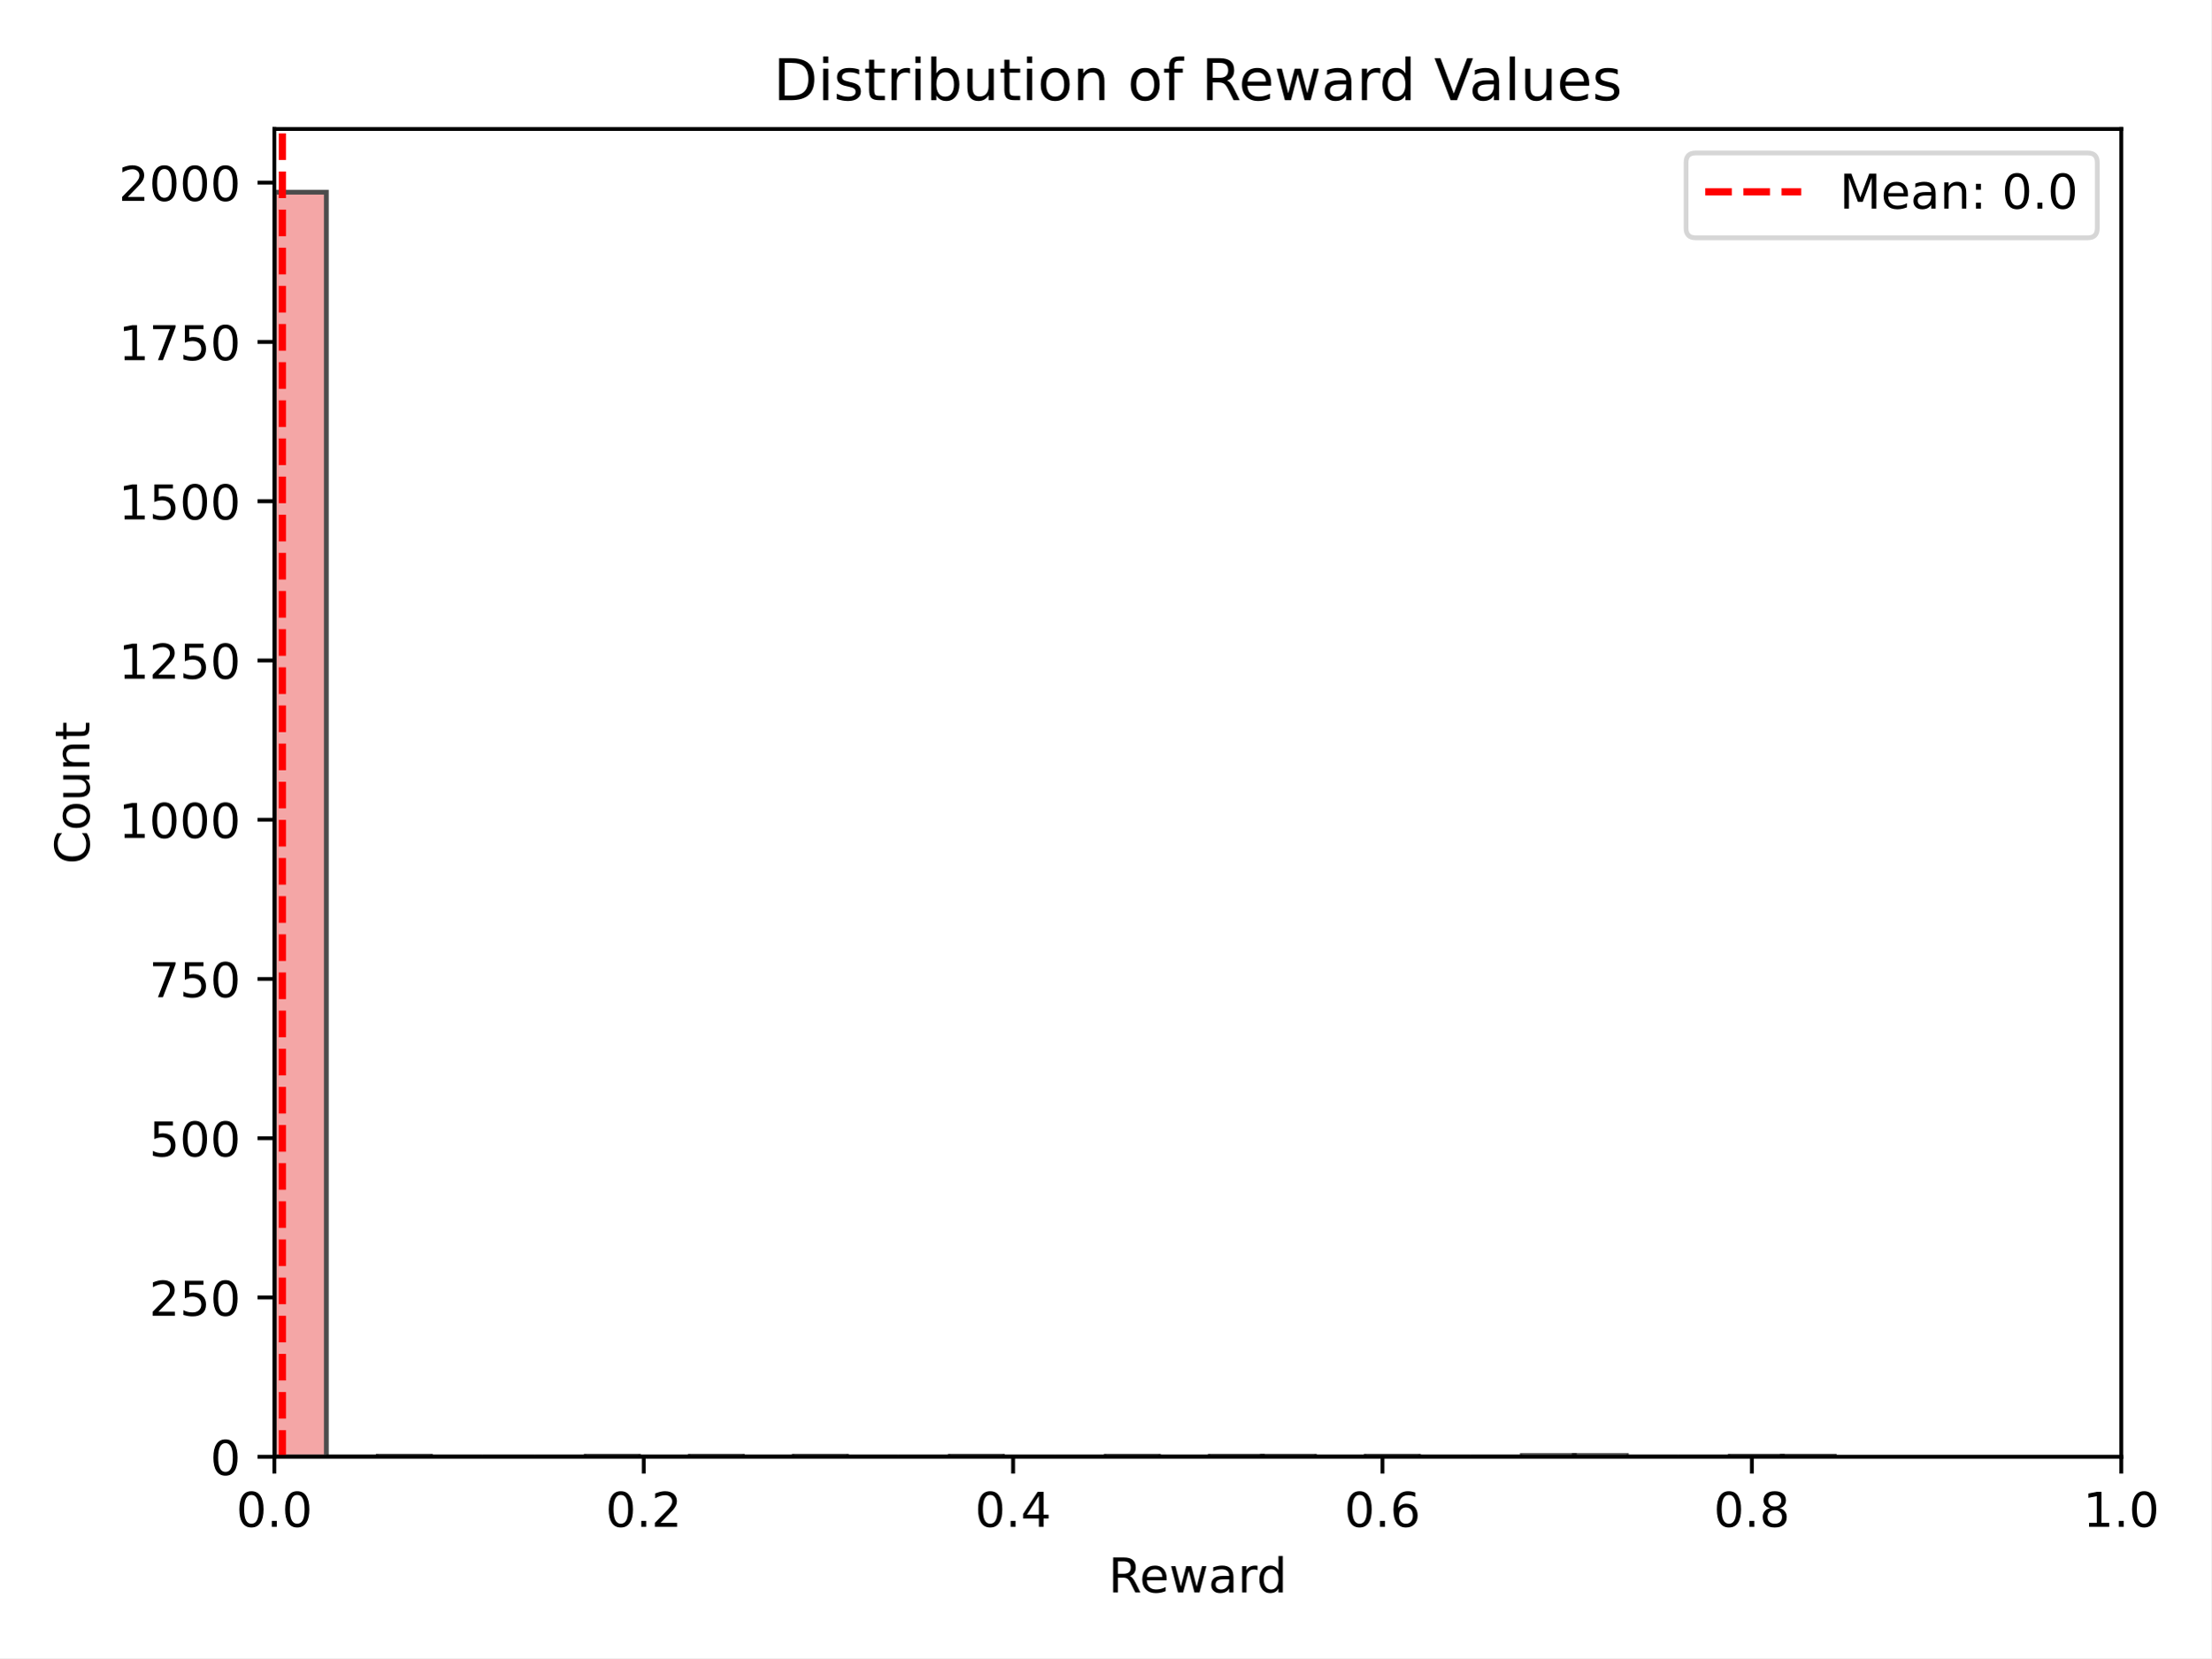
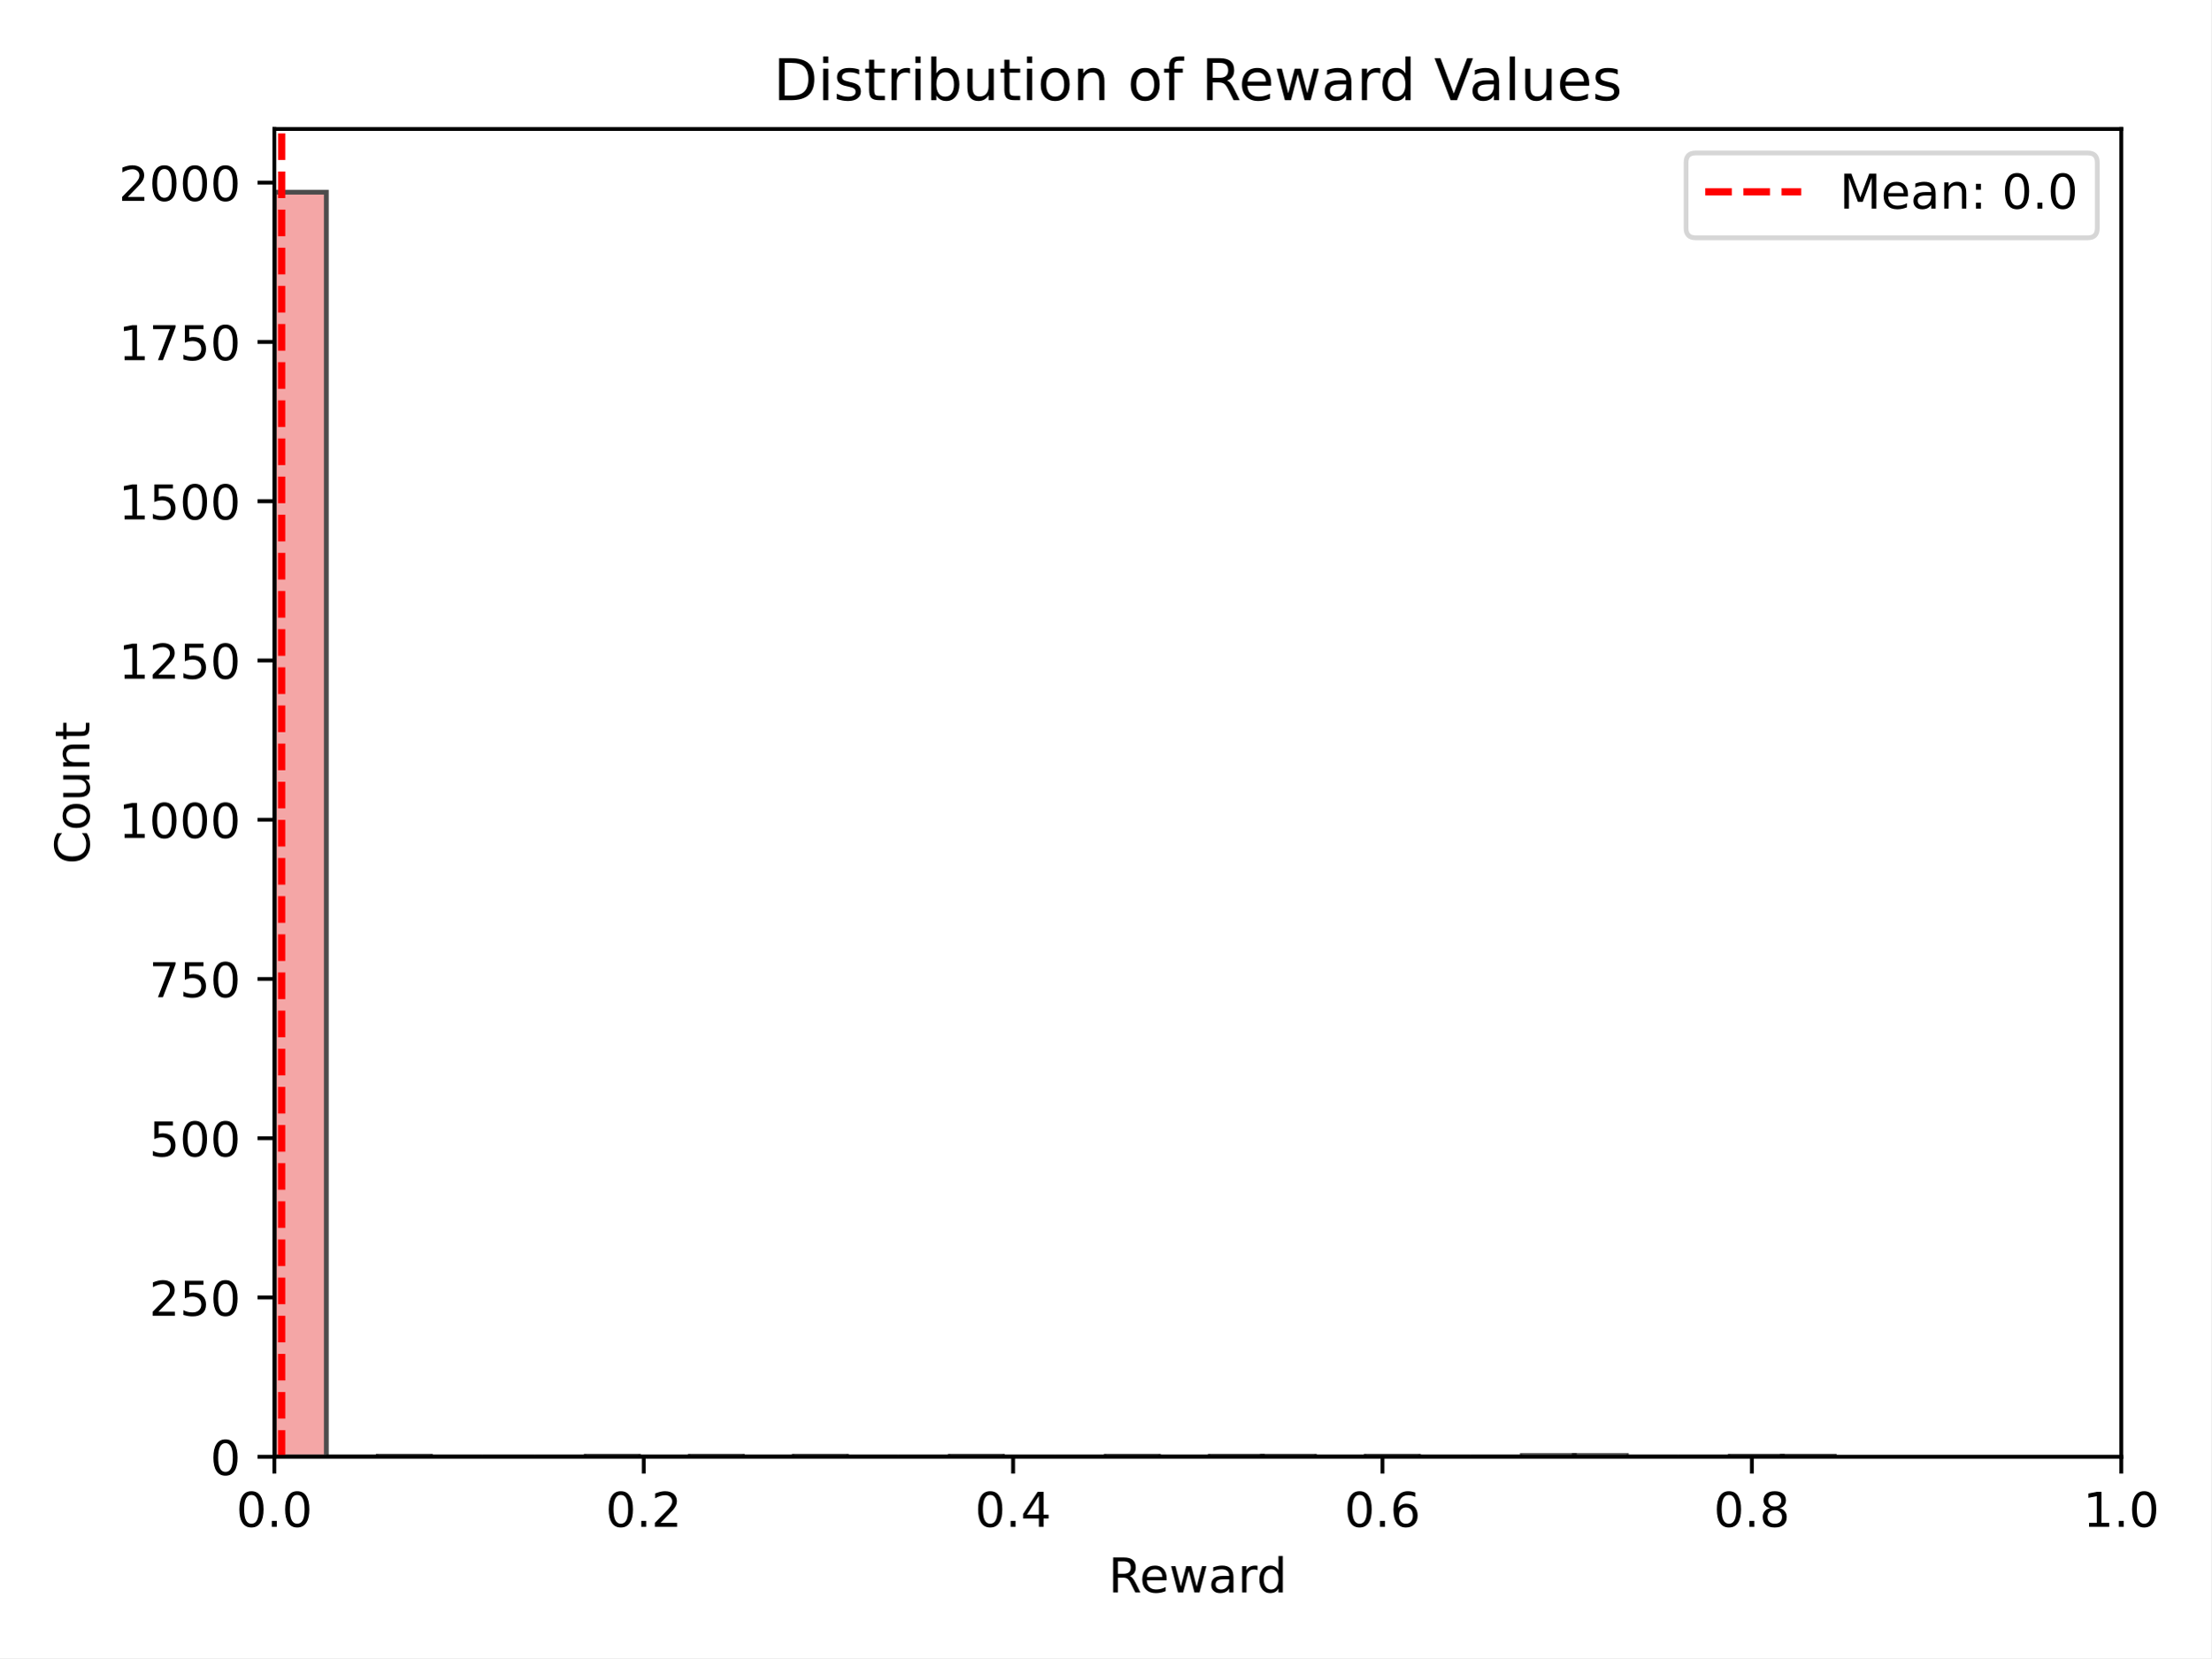
<svg xmlns="http://www.w3.org/2000/svg" xmlns:xlink="http://www.w3.org/1999/xlink" width="460.8pt" height="345.6pt" viewBox="0 0 460.8 345.6" version="1.1">
  <defs>
    <style type="text/css">*{stroke-linejoin: round; stroke-linecap: butt}</style>
  </defs>
  <g id="figure_1">
    <g id="patch_1">
      <path d="M 0 345.6  L 460.8 345.6  L 460.8 0  L 0 0  z " style="fill: #ffffff" />
    </g>
    <g id="axes_1">
      <g id="patch_2">
        <path d="M 57.17 303.64  L 442.08 303.64  L 442.08 26.88  L 57.17 26.88  z " style="fill: #ffffff" />
      </g>
      <g id="patch_3">
-         <path d="M 57.171 303.64  L 68.008 303.64  L 68.008 40.059  L 57.171 40.059  z " clip-path="url(#pa4dbf7aaae)" style="fill: #f08080; opacity: 0.7; stroke: #000000; stroke-linejoin: miter" />
+         <path d="M 57.17 303.64  L 68.007 303.64  L 68.007 40.059  L 57.17 40.059  z " clip-path="url(#p20b9b027b6)" style="fill: #f08080; opacity: 0.7; stroke: #000000; stroke-linejoin: miter" />
      </g>
      <g id="patch_4">
-         <path d="M 68.008 303.64  L 78.845 303.64  L 78.845 303.64  L 68.008 303.64  z " clip-path="url(#pa4dbf7aaae)" style="fill: #f08080; opacity: 0.7; stroke: #000000; stroke-linejoin: miter" />
+         <path d="M 68.007 303.64  L 78.844 303.64  L 78.844 303.64  L 68.007 303.64  z " clip-path="url(#p20b9b027b6)" style="fill: #f08080; opacity: 0.7; stroke: #000000; stroke-linejoin: miter" />
      </g>
      <g id="patch_5">
-         <path d="M 78.845 303.64  L 89.682 303.64  L 89.682 303.507  L 78.845 303.507  z " clip-path="url(#pa4dbf7aaae)" style="fill: #f08080; opacity: 0.7; stroke: #000000; stroke-linejoin: miter" />
+         <path d="M 78.844 303.64  L 89.681 303.64  L 89.681 303.507  L 78.844 303.507  z " clip-path="url(#p20b9b027b6)" style="fill: #f08080; opacity: 0.7; stroke: #000000; stroke-linejoin: miter" />
      </g>
      <g id="patch_6">
-         <path d="M 89.682 303.64  L 100.519 303.64  L 100.519 303.64  L 89.682 303.64  z " clip-path="url(#pa4dbf7aaae)" style="fill: #f08080; opacity: 0.7; stroke: #000000; stroke-linejoin: miter" />
+         <path d="M 89.681 303.64  L 100.518 303.64  L 100.518 303.64  L 89.681 303.64  z " clip-path="url(#p20b9b027b6)" style="fill: #f08080; opacity: 0.7; stroke: #000000; stroke-linejoin: miter" />
      </g>
      <g id="patch_7">
-         <path d="M 100.519 303.64  L 111.356 303.64  L 111.356 303.64  L 100.519 303.64  z " clip-path="url(#pa4dbf7aaae)" style="fill: #f08080; opacity: 0.7; stroke: #000000; stroke-linejoin: miter" />
+         <path d="M 100.518 303.64  L 111.355 303.64  L 111.355 303.64  L 100.518 303.64  z " clip-path="url(#p20b9b027b6)" style="fill: #f08080; opacity: 0.7; stroke: #000000; stroke-linejoin: miter" />
      </g>
      <g id="patch_8">
-         <path d="M 111.356 303.64  L 122.193 303.64  L 122.193 303.64  L 111.356 303.64  z " clip-path="url(#pa4dbf7aaae)" style="fill: #f08080; opacity: 0.7; stroke: #000000; stroke-linejoin: miter" />
+         <path d="M 111.355 303.64  L 122.192 303.64  L 122.192 303.64  L 111.355 303.64  z " clip-path="url(#p20b9b027b6)" style="fill: #f08080; opacity: 0.7; stroke: #000000; stroke-linejoin: miter" />
      </g>
      <g id="patch_9">
-         <path d="M 122.193 303.64  L 133.03 303.64  L 133.03 303.507  L 122.193 303.507  z " clip-path="url(#pa4dbf7aaae)" style="fill: #f08080; opacity: 0.7; stroke: #000000; stroke-linejoin: miter" />
+         <path d="M 122.192 303.64  L 133.029 303.64  L 133.029 303.507  L 122.192 303.507  z " clip-path="url(#p20b9b027b6)" style="fill: #f08080; opacity: 0.7; stroke: #000000; stroke-linejoin: miter" />
      </g>
      <g id="patch_10">
-         <path d="M 133.03 303.64  L 143.867 303.64  L 143.867 303.64  L 133.03 303.64  z " clip-path="url(#pa4dbf7aaae)" style="fill: #f08080; opacity: 0.7; stroke: #000000; stroke-linejoin: miter" />
+         <path d="M 133.029 303.64  L 143.866 303.64  L 143.866 303.64  L 133.029 303.64  z " clip-path="url(#p20b9b027b6)" style="fill: #f08080; opacity: 0.7; stroke: #000000; stroke-linejoin: miter" />
      </g>
      <g id="patch_11">
-         <path d="M 143.867 303.64  L 154.704 303.64  L 154.704 303.507  L 143.867 303.507  z " clip-path="url(#pa4dbf7aaae)" style="fill: #f08080; opacity: 0.7; stroke: #000000; stroke-linejoin: miter" />
+         <path d="M 143.866 303.64  L 154.703 303.64  L 154.703 303.507  L 143.866 303.507  z " clip-path="url(#p20b9b027b6)" style="fill: #f08080; opacity: 0.7; stroke: #000000; stroke-linejoin: miter" />
      </g>
      <g id="patch_12">
-         <path d="M 154.704 303.64  L 165.541 303.64  L 165.541 303.64  L 154.704 303.64  z " clip-path="url(#pa4dbf7aaae)" style="fill: #f08080; opacity: 0.7; stroke: #000000; stroke-linejoin: miter" />
+         <path d="M 154.703 303.64  L 165.54 303.64  L 165.54 303.64  L 154.703 303.64  z " clip-path="url(#p20b9b027b6)" style="fill: #f08080; opacity: 0.7; stroke: #000000; stroke-linejoin: miter" />
      </g>
      <g id="patch_13">
-         <path d="M 165.541 303.64  L 176.378 303.64  L 176.378 303.507  L 165.541 303.507  z " clip-path="url(#pa4dbf7aaae)" style="fill: #f08080; opacity: 0.7; stroke: #000000; stroke-linejoin: miter" />
+         <path d="M 165.54 303.64  L 176.377 303.64  L 176.377 303.507  L 165.54 303.507  z " clip-path="url(#p20b9b027b6)" style="fill: #f08080; opacity: 0.7; stroke: #000000; stroke-linejoin: miter" />
      </g>
      <g id="patch_14">
-         <path d="M 176.378 303.64  L 187.215 303.64  L 187.215 303.64  L 176.378 303.64  z " clip-path="url(#pa4dbf7aaae)" style="fill: #f08080; opacity: 0.7; stroke: #000000; stroke-linejoin: miter" />
+         <path d="M 176.377 303.64  L 187.214 303.64  L 187.214 303.64  L 176.377 303.64  z " clip-path="url(#p20b9b027b6)" style="fill: #f08080; opacity: 0.7; stroke: #000000; stroke-linejoin: miter" />
      </g>
      <g id="patch_15">
-         <path d="M 187.215 303.64  L 198.052 303.64  L 198.052 303.64  L 187.215 303.64  z " clip-path="url(#pa4dbf7aaae)" style="fill: #f08080; opacity: 0.7; stroke: #000000; stroke-linejoin: miter" />
+         <path d="M 187.214 303.64  L 198.051 303.64  L 198.051 303.64  L 187.214 303.64  z " clip-path="url(#p20b9b027b6)" style="fill: #f08080; opacity: 0.7; stroke: #000000; stroke-linejoin: miter" />
      </g>
      <g id="patch_16">
-         <path d="M 198.052 303.64  L 208.889 303.64  L 208.889 303.507  L 198.052 303.507  z " clip-path="url(#pa4dbf7aaae)" style="fill: #f08080; opacity: 0.7; stroke: #000000; stroke-linejoin: miter" />
+         <path d="M 198.051 303.64  L 208.889 303.64  L 208.889 303.507  L 198.051 303.507  z " clip-path="url(#p20b9b027b6)" style="fill: #f08080; opacity: 0.7; stroke: #000000; stroke-linejoin: miter" />
      </g>
      <g id="patch_17">
-         <path d="M 208.889 303.64  L 219.726 303.64  L 219.726 303.64  L 208.889 303.64  z " clip-path="url(#pa4dbf7aaae)" style="fill: #f08080; opacity: 0.7; stroke: #000000; stroke-linejoin: miter" />
+         <path d="M 208.889 303.64  L 219.726 303.64  L 219.726 303.64  L 208.889 303.64  z " clip-path="url(#p20b9b027b6)" style="fill: #f08080; opacity: 0.7; stroke: #000000; stroke-linejoin: miter" />
      </g>
      <g id="patch_18">
-         <path d="M 219.726 303.64  L 230.563 303.64  L 230.563 303.64  L 219.726 303.64  z " clip-path="url(#pa4dbf7aaae)" style="fill: #f08080; opacity: 0.7; stroke: #000000; stroke-linejoin: miter" />
+         <path d="M 219.726 303.64  L 230.563 303.64  L 230.563 303.64  L 219.726 303.64  z " clip-path="url(#p20b9b027b6)" style="fill: #f08080; opacity: 0.7; stroke: #000000; stroke-linejoin: miter" />
      </g>
      <g id="patch_19">
-         <path d="M 230.563 303.64  L 241.4 303.64  L 241.4 303.507  L 230.563 303.507  z " clip-path="url(#pa4dbf7aaae)" style="fill: #f08080; opacity: 0.7; stroke: #000000; stroke-linejoin: miter" />
+         <path d="M 230.563 303.64  L 241.4 303.64  L 241.4 303.507  L 230.563 303.507  z " clip-path="url(#p20b9b027b6)" style="fill: #f08080; opacity: 0.7; stroke: #000000; stroke-linejoin: miter" />
      </g>
      <g id="patch_20">
-         <path d="M 241.4 303.64  L 252.237 303.64  L 252.237 303.64  L 241.4 303.64  z " clip-path="url(#pa4dbf7aaae)" style="fill: #f08080; opacity: 0.7; stroke: #000000; stroke-linejoin: miter" />
+         <path d="M 241.4 303.64  L 252.237 303.64  L 252.237 303.64  L 241.4 303.64  z " clip-path="url(#p20b9b027b6)" style="fill: #f08080; opacity: 0.7; stroke: #000000; stroke-linejoin: miter" />
      </g>
      <g id="patch_21">
-         <path d="M 252.237 303.64  L 263.074 303.64  L 263.074 303.507  L 252.237 303.507  z " clip-path="url(#pa4dbf7aaae)" style="fill: #f08080; opacity: 0.7; stroke: #000000; stroke-linejoin: miter" />
+         <path d="M 252.237 303.64  L 263.074 303.64  L 263.074 303.507  L 252.237 303.507  z " clip-path="url(#p20b9b027b6)" style="fill: #f08080; opacity: 0.7; stroke: #000000; stroke-linejoin: miter" />
      </g>
      <g id="patch_22">
-         <path d="M 263.074 303.64  L 273.911 303.64  L 273.911 303.507  L 263.074 303.507  z " clip-path="url(#pa4dbf7aaae)" style="fill: #f08080; opacity: 0.7; stroke: #000000; stroke-linejoin: miter" />
+         <path d="M 263.074 303.64  L 273.911 303.64  L 273.911 303.507  L 263.074 303.507  z " clip-path="url(#p20b9b027b6)" style="fill: #f08080; opacity: 0.7; stroke: #000000; stroke-linejoin: miter" />
      </g>
      <g id="patch_23">
-         <path d="M 273.911 303.64  L 284.748 303.64  L 284.748 303.64  L 273.911 303.64  z " clip-path="url(#pa4dbf7aaae)" style="fill: #f08080; opacity: 0.7; stroke: #000000; stroke-linejoin: miter" />
+         <path d="M 273.911 303.64  L 284.748 303.64  L 284.748 303.64  L 273.911 303.64  z " clip-path="url(#p20b9b027b6)" style="fill: #f08080; opacity: 0.7; stroke: #000000; stroke-linejoin: miter" />
      </g>
      <g id="patch_24">
-         <path d="M 284.748 303.64  L 295.585 303.64  L 295.585 303.507  L 284.748 303.507  z " clip-path="url(#pa4dbf7aaae)" style="fill: #f08080; opacity: 0.7; stroke: #000000; stroke-linejoin: miter" />
+         <path d="M 284.748 303.64  L 295.585 303.64  L 295.585 303.507  L 284.748 303.507  z " clip-path="url(#p20b9b027b6)" style="fill: #f08080; opacity: 0.7; stroke: #000000; stroke-linejoin: miter" />
      </g>
      <g id="patch_25">
-         <path d="M 295.585 303.64  L 306.422 303.64  L 306.422 303.64  L 295.585 303.64  z " clip-path="url(#pa4dbf7aaae)" style="fill: #f08080; opacity: 0.7; stroke: #000000; stroke-linejoin: miter" />
+         <path d="M 295.585 303.64  L 306.422 303.64  L 306.422 303.64  L 295.585 303.64  z " clip-path="url(#p20b9b027b6)" style="fill: #f08080; opacity: 0.7; stroke: #000000; stroke-linejoin: miter" />
      </g>
      <g id="patch_26">
-         <path d="M 306.422 303.64  L 317.259 303.64  L 317.259 303.64  L 306.422 303.64  z " clip-path="url(#pa4dbf7aaae)" style="fill: #f08080; opacity: 0.7; stroke: #000000; stroke-linejoin: miter" />
+         <path d="M 306.422 303.64  L 317.259 303.64  L 317.259 303.64  L 306.422 303.64  z " clip-path="url(#p20b9b027b6)" style="fill: #f08080; opacity: 0.7; stroke: #000000; stroke-linejoin: miter" />
      </g>
      <g id="patch_27">
-         <path d="M 317.259 303.64  L 328.096 303.64  L 328.096 303.374  L 317.259 303.374  z " clip-path="url(#pa4dbf7aaae)" style="fill: #f08080; opacity: 0.7; stroke: #000000; stroke-linejoin: miter" />
+         <path d="M 317.259 303.64  L 328.096 303.64  L 328.096 303.374  L 317.259 303.374  z " clip-path="url(#p20b9b027b6)" style="fill: #f08080; opacity: 0.7; stroke: #000000; stroke-linejoin: miter" />
      </g>
      <g id="patch_28">
-         <path d="M 328.096 303.64  L 338.933 303.64  L 338.933 303.374  L 328.096 303.374  z " clip-path="url(#pa4dbf7aaae)" style="fill: #f08080; opacity: 0.7; stroke: #000000; stroke-linejoin: miter" />
+         <path d="M 328.096 303.64  L 338.933 303.64  L 338.933 303.374  L 328.096 303.374  z " clip-path="url(#p20b9b027b6)" style="fill: #f08080; opacity: 0.7; stroke: #000000; stroke-linejoin: miter" />
      </g>
      <g id="patch_29">
-         <path d="M 338.933 303.64  L 349.77 303.64  L 349.77 303.64  L 338.933 303.64  z " clip-path="url(#pa4dbf7aaae)" style="fill: #f08080; opacity: 0.7; stroke: #000000; stroke-linejoin: miter" />
+         <path d="M 338.933 303.64  L 349.77 303.64  L 349.77 303.64  L 338.933 303.64  z " clip-path="url(#p20b9b027b6)" style="fill: #f08080; opacity: 0.7; stroke: #000000; stroke-linejoin: miter" />
      </g>
      <g id="patch_30">
-         <path d="M 349.77 303.64  L 360.607 303.64  L 360.607 303.64  L 349.77 303.64  z " clip-path="url(#pa4dbf7aaae)" style="fill: #f08080; opacity: 0.7; stroke: #000000; stroke-linejoin: miter" />
+         <path d="M 349.77 303.64  L 360.607 303.64  L 360.607 303.64  L 349.77 303.64  z " clip-path="url(#p20b9b027b6)" style="fill: #f08080; opacity: 0.7; stroke: #000000; stroke-linejoin: miter" />
      </g>
      <g id="patch_31">
-         <path d="M 360.607 303.64  L 371.444 303.64  L 371.444 303.507  L 360.607 303.507  z " clip-path="url(#pa4dbf7aaae)" style="fill: #f08080; opacity: 0.7; stroke: #000000; stroke-linejoin: miter" />
+         <path d="M 360.607 303.64  L 371.444 303.64  L 371.444 303.507  L 360.607 303.507  z " clip-path="url(#p20b9b027b6)" style="fill: #f08080; opacity: 0.7; stroke: #000000; stroke-linejoin: miter" />
      </g>
      <g id="patch_32">
-         <path d="M 371.444 303.64  L 382.281 303.64  L 382.281 303.507  L 371.444 303.507  z " clip-path="url(#pa4dbf7aaae)" style="fill: #f08080; opacity: 0.7; stroke: #000000; stroke-linejoin: miter" />
+         <path d="M 371.444 303.64  L 382.281 303.64  L 382.281 303.507  L 371.444 303.507  z " clip-path="url(#p20b9b027b6)" style="fill: #f08080; opacity: 0.7; stroke: #000000; stroke-linejoin: miter" />
      </g>
      <g id="matplotlib.axis_1">
        <g id="xtick_1">
          <g id="line2d_1">
            <defs>
-               <path id="m54f4f3a2e9" d="M 0 0  L 0 3.5  " style="stroke: #000000; stroke-width: 0.8" />
+               <path id="m5e55625c8c" d="M 0 0  L 0 3.5  " style="stroke: #000000; stroke-width: 0.8" />
            </defs>
            <g>
-               <use xlink:href="#m54f4f3a2e9" x="57.17" y="303.64" style="stroke: #000000; stroke-width: 0.8" />
+               <use xlink:href="#m5e55625c8c" x="57.17" y="303.64" style="stroke: #000000; stroke-width: 0.8" />
            </g>
          </g>
          <g id="text_1">
            <g transform="translate(49.21844 318.2384) scale(0.1 -0.1)">
              <defs>
                <path id="DejaVuSans-30" d="M 2034 4250  Q 1547 4250 1301 3770  Q 1056 3291 1056 2328  Q 1056 1369 1301 889  Q 1547 409 2034 409  Q 2525 409 2770 889  Q 3016 1369 3016 2328  Q 3016 3291 2770 3770  Q 2525 4250 2034 4250  z M 2034 4750  Q 2819 4750 3233 4129  Q 3647 3509 3647 2328  Q 3647 1150 3233 529  Q 2819 -91 2034 -91  Q 1250 -91 836 529  Q 422 1150 422 2328  Q 422 3509 836 4129  Q 1250 4750 2034 4750  z " transform="scale(0.015625)" />
                <path id="DejaVuSans-2e" d="M 684 794  L 1344 794  L 1344 0  L 684 0  L 684 794  z " transform="scale(0.015625)" />
              </defs>
              <use xlink:href="#DejaVuSans-30" />
              <use xlink:href="#DejaVuSans-2e" transform="translate(63.62305 0)" />
              <use xlink:href="#DejaVuSans-30" transform="translate(95.41016 0)" />
            </g>
          </g>
        </g>
        <g id="xtick_2">
          <g id="line2d_2">
            <g>
-               <use xlink:href="#m54f4f3a2e9" x="134.152" y="303.64" style="stroke: #000000; stroke-width: 0.8" />
+               <use xlink:href="#m5e55625c8c" x="134.152" y="303.64" style="stroke: #000000; stroke-width: 0.8" />
            </g>
          </g>
          <g id="text_2">
            <g transform="translate(126.2004 318.2384) scale(0.1 -0.1)">
              <defs>
                <path id="DejaVuSans-32" d="M 1228 531  L 3431 531  L 3431 0  L 469 0  L 469 531  Q 828 903 1448 1529  Q 2069 2156 2228 2338  Q 2531 2678 2651 2914  Q 2772 3150 2772 3378  Q 2772 3750 2511 3984  Q 2250 4219 1831 4219  Q 1534 4219 1204 4116  Q 875 4013 500 3803  L 500 4441  Q 881 4594 1212 4672  Q 1544 4750 1819 4750  Q 2544 4750 2975 4387  Q 3406 4025 3406 3419  Q 3406 3131 3298 2873  Q 3191 2616 2906 2266  Q 2828 2175 2409 1742  Q 1991 1309 1228 531  z " transform="scale(0.015625)" />
              </defs>
              <use xlink:href="#DejaVuSans-30" />
              <use xlink:href="#DejaVuSans-2e" transform="translate(63.62305 0)" />
              <use xlink:href="#DejaVuSans-32" transform="translate(95.41016 0)" />
            </g>
          </g>
        </g>
        <g id="xtick_3">
          <g id="line2d_3">
            <g>
-               <use xlink:href="#m54f4f3a2e9" x="211.134" y="303.64" style="stroke: #000000; stroke-width: 0.8" />
+               <use xlink:href="#m5e55625c8c" x="211.134" y="303.64" style="stroke: #000000; stroke-width: 0.8" />
            </g>
          </g>
          <g id="text_3">
            <g transform="translate(203.1824 318.2384) scale(0.1 -0.1)">
              <defs>
                <path id="DejaVuSans-34" d="M 2419 4116  L 825 1625  L 2419 1625  L 2419 4116  z M 2253 4666  L 3047 4666  L 3047 1625  L 3713 1625  L 3713 1100  L 3047 1100  L 3047 0  L 2419 0  L 2419 1100  L 313 1100  L 313 1709  L 2253 4666  z " transform="scale(0.015625)" />
              </defs>
              <use xlink:href="#DejaVuSans-30" />
              <use xlink:href="#DejaVuSans-2e" transform="translate(63.62305 0)" />
              <use xlink:href="#DejaVuSans-34" transform="translate(95.41016 0)" />
            </g>
          </g>
        </g>
        <g id="xtick_4">
          <g id="line2d_4">
            <g>
-               <use xlink:href="#m54f4f3a2e9" x="288.116" y="303.64" style="stroke: #000000; stroke-width: 0.8" />
+               <use xlink:href="#m5e55625c8c" x="288.116" y="303.64" style="stroke: #000000; stroke-width: 0.8" />
            </g>
          </g>
          <g id="text_4">
            <g transform="translate(280.1644 318.2384) scale(0.1 -0.1)">
              <defs>
                <path id="DejaVuSans-36" d="M 2113 2584  Q 1688 2584 1439 2293  Q 1191 2003 1191 1497  Q 1191 994 1439 701  Q 1688 409 2113 409  Q 2538 409 2786 701  Q 3034 994 3034 1497  Q 3034 2003 2786 2293  Q 2538 2584 2113 2584  z M 3366 4563  L 3366 3988  Q 3128 4100 2886 4159  Q 2644 4219 2406 4219  Q 1781 4219 1451 3797  Q 1122 3375 1075 2522  Q 1259 2794 1537 2939  Q 1816 3084 2150 3084  Q 2853 3084 3261 2657  Q 3669 2231 3669 1497  Q 3669 778 3244 343  Q 2819 -91 2113 -91  Q 1303 -91 875 529  Q 447 1150 447 2328  Q 447 3434 972 4092  Q 1497 4750 2381 4750  Q 2619 4750 2861 4703  Q 3103 4656 3366 4563  z " transform="scale(0.015625)" />
              </defs>
              <use xlink:href="#DejaVuSans-30" />
              <use xlink:href="#DejaVuSans-2e" transform="translate(63.62305 0)" />
              <use xlink:href="#DejaVuSans-36" transform="translate(95.41016 0)" />
            </g>
          </g>
        </g>
        <g id="xtick_5">
          <g id="line2d_5">
            <g>
-               <use xlink:href="#m54f4f3a2e9" x="365.098" y="303.64" style="stroke: #000000; stroke-width: 0.8" />
+               <use xlink:href="#m5e55625c8c" x="365.098" y="303.64" style="stroke: #000000; stroke-width: 0.8" />
            </g>
          </g>
          <g id="text_5">
            <g transform="translate(357.1464 318.2384) scale(0.1 -0.1)">
              <defs>
                <path id="DejaVuSans-38" d="M 2034 2216  Q 1584 2216 1326 1975  Q 1069 1734 1069 1313  Q 1069 891 1326 650  Q 1584 409 2034 409  Q 2484 409 2743 651  Q 3003 894 3003 1313  Q 3003 1734 2745 1975  Q 2488 2216 2034 2216  z M 1403 2484  Q 997 2584 770 2862  Q 544 3141 544 3541  Q 544 4100 942 4425  Q 1341 4750 2034 4750  Q 2731 4750 3128 4425  Q 3525 4100 3525 3541  Q 3525 3141 3298 2862  Q 3072 2584 2669 2484  Q 3125 2378 3379 2068  Q 3634 1759 3634 1313  Q 3634 634 3220 271  Q 2806 -91 2034 -91  Q 1263 -91 848 271  Q 434 634 434 1313  Q 434 1759 690 2068  Q 947 2378 1403 2484  z M 1172 3481  Q 1172 3119 1398 2916  Q 1625 2713 2034 2713  Q 2441 2713 2670 2916  Q 2900 3119 2900 3481  Q 2900 3844 2670 4047  Q 2441 4250 2034 4250  Q 1625 4250 1398 4047  Q 1172 3844 1172 3481  z " transform="scale(0.015625)" />
              </defs>
              <use xlink:href="#DejaVuSans-30" />
              <use xlink:href="#DejaVuSans-2e" transform="translate(63.62305 0)" />
              <use xlink:href="#DejaVuSans-38" transform="translate(95.41016 0)" />
            </g>
          </g>
        </g>
        <g id="xtick_6">
          <g id="line2d_6">
            <g>
-               <use xlink:href="#m54f4f3a2e9" x="442.08" y="303.64" style="stroke: #000000; stroke-width: 0.8" />
+               <use xlink:href="#m5e55625c8c" x="442.08" y="303.64" style="stroke: #000000; stroke-width: 0.8" />
            </g>
          </g>
          <g id="text_6">
            <g transform="translate(434.1284 318.2384) scale(0.1 -0.1)">
              <defs>
                <path id="DejaVuSans-31" d="M 794 531  L 1825 531  L 1825 4091  L 703 3866  L 703 4441  L 1819 4666  L 2450 4666  L 2450 531  L 3481 531  L 3481 0  L 794 0  L 794 531  z " transform="scale(0.015625)" />
              </defs>
              <use xlink:href="#DejaVuSans-31" />
              <use xlink:href="#DejaVuSans-2e" transform="translate(63.62305 0)" />
              <use xlink:href="#DejaVuSans-30" transform="translate(95.41016 0)" />
            </g>
          </g>
        </g>
        <g id="text_7">
          <g transform="translate(231.0039 331.9166) scale(0.1 -0.1)">
            <defs>
              <path id="DejaVuSans-52" d="M 2841 2188  Q 3044 2119 3236 1894  Q 3428 1669 3622 1275  L 4263 0  L 3584 0  L 2988 1197  Q 2756 1666 2539 1819  Q 2322 1972 1947 1972  L 1259 1972  L 1259 0  L 628 0  L 628 4666  L 2053 4666  Q 2853 4666 3247 4331  Q 3641 3997 3641 3322  Q 3641 2881 3436 2590  Q 3231 2300 2841 2188  z M 1259 4147  L 1259 2491  L 2053 2491  Q 2509 2491 2742 2702  Q 2975 2913 2975 3322  Q 2975 3731 2742 3939  Q 2509 4147 2053 4147  L 1259 4147  z " transform="scale(0.015625)" />
              <path id="DejaVuSans-65" d="M 3597 1894  L 3597 1613  L 953 1613  Q 991 1019 1311 708  Q 1631 397 2203 397  Q 2534 397 2845 478  Q 3156 559 3463 722  L 3463 178  Q 3153 47 2828 -22  Q 2503 -91 2169 -91  Q 1331 -91 842 396  Q 353 884 353 1716  Q 353 2575 817 3079  Q 1281 3584 2069 3584  Q 2775 3584 3186 3129  Q 3597 2675 3597 1894  z M 3022 2063  Q 3016 2534 2758 2815  Q 2500 3097 2075 3097  Q 1594 3097 1305 2825  Q 1016 2553 972 2059  L 3022 2063  z " transform="scale(0.015625)" />
              <path id="DejaVuSans-77" d="M 269 3500  L 844 3500  L 1563 769  L 2278 3500  L 2956 3500  L 3675 769  L 4391 3500  L 4966 3500  L 4050 0  L 3372 0  L 2619 2869  L 1863 0  L 1184 0  L 269 3500  z " transform="scale(0.015625)" />
              <path id="DejaVuSans-61" d="M 2194 1759  Q 1497 1759 1228 1600  Q 959 1441 959 1056  Q 959 750 1161 570  Q 1363 391 1709 391  Q 2188 391 2477 730  Q 2766 1069 2766 1631  L 2766 1759  L 2194 1759  z M 3341 1997  L 3341 0  L 2766 0  L 2766 531  Q 2569 213 2275 61  Q 1981 -91 1556 -91  Q 1019 -91 701 211  Q 384 513 384 1019  Q 384 1609 779 1909  Q 1175 2209 1959 2209  L 2766 2209  L 2766 2266  Q 2766 2663 2505 2880  Q 2244 3097 1772 3097  Q 1472 3097 1187 3025  Q 903 2953 641 2809  L 641 3341  Q 956 3463 1253 3523  Q 1550 3584 1831 3584  Q 2591 3584 2966 3190  Q 3341 2797 3341 1997  z " transform="scale(0.015625)" />
              <path id="DejaVuSans-72" d="M 2631 2963  Q 2534 3019 2420 3045  Q 2306 3072 2169 3072  Q 1681 3072 1420 2755  Q 1159 2438 1159 1844  L 1159 0  L 581 0  L 581 3500  L 1159 3500  L 1159 2956  Q 1341 3275 1631 3429  Q 1922 3584 2338 3584  Q 2397 3584 2469 3576  Q 2541 3569 2628 3553  L 2631 2963  z " transform="scale(0.015625)" />
              <path id="DejaVuSans-64" d="M 2906 2969  L 2906 4863  L 3481 4863  L 3481 0  L 2906 0  L 2906 525  Q 2725 213 2448 61  Q 2172 -91 1784 -91  Q 1150 -91 751 415  Q 353 922 353 1747  Q 353 2572 751 3078  Q 1150 3584 1784 3584  Q 2172 3584 2448 3432  Q 2725 3281 2906 2969  z M 947 1747  Q 947 1113 1208 752  Q 1469 391 1925 391  Q 2381 391 2643 752  Q 2906 1113 2906 1747  Q 2906 2381 2643 2742  Q 2381 3103 1925 3103  Q 1469 3103 1208 2742  Q 947 2381 947 1747  z " transform="scale(0.015625)" />
            </defs>
            <use xlink:href="#DejaVuSans-52" />
            <use xlink:href="#DejaVuSans-65" transform="translate(64.98242 0)" />
            <use xlink:href="#DejaVuSans-77" transform="translate(126.5059 0)" />
            <use xlink:href="#DejaVuSans-61" transform="translate(208.293 0)" />
            <use xlink:href="#DejaVuSans-72" transform="translate(269.5723 0)" />
            <use xlink:href="#DejaVuSans-64" transform="translate(308.9355 0)" />
          </g>
        </g>
      </g>
      <g id="matplotlib.axis_2">
        <g id="ytick_1">
          <g id="line2d_7">
            <defs>
-               <path id="m82cafa9d03" d="M 0 0  L -3.5 0  " style="stroke: #000000; stroke-width: 0.8" />
+               <path id="m5cc89b161a" d="M 0 0  L -3.5 0  " style="stroke: #000000; stroke-width: 0.8" />
            </defs>
            <g>
-               <use xlink:href="#m82cafa9d03" x="57.17" y="303.64" style="stroke: #000000; stroke-width: 0.8" />
+               <use xlink:href="#m5cc89b161a" x="57.17" y="303.64" style="stroke: #000000; stroke-width: 0.8" />
            </g>
          </g>
          <g id="text_8">
            <g transform="translate(43.8075 307.4392) scale(0.1 -0.1)">
              <use xlink:href="#DejaVuSans-30" />
            </g>
          </g>
        </g>
        <g id="ytick_2">
          <g id="line2d_8">
            <g>
-               <use xlink:href="#m82cafa9d03" x="57.17" y="270.443" style="stroke: #000000; stroke-width: 0.8" />
+               <use xlink:href="#m5cc89b161a" x="57.17" y="270.443" style="stroke: #000000; stroke-width: 0.8" />
            </g>
          </g>
          <g id="text_9">
            <g transform="translate(31.0825 274.2426) scale(0.1 -0.1)">
              <defs>
                <path id="DejaVuSans-35" d="M 691 4666  L 3169 4666  L 3169 4134  L 1269 4134  L 1269 2991  Q 1406 3038 1543 3061  Q 1681 3084 1819 3084  Q 2600 3084 3056 2656  Q 3513 2228 3513 1497  Q 3513 744 3044 326  Q 2575 -91 1722 -91  Q 1428 -91 1123 -41  Q 819 9 494 109  L 494 744  Q 775 591 1075 516  Q 1375 441 1709 441  Q 2250 441 2565 725  Q 2881 1009 2881 1497  Q 2881 1984 2565 2268  Q 2250 2553 1709 2553  Q 1456 2553 1204 2497  Q 953 2441 691 2322  L 691 4666  z " transform="scale(0.015625)" />
              </defs>
              <use xlink:href="#DejaVuSans-32" />
              <use xlink:href="#DejaVuSans-35" transform="translate(63.62305 0)" />
              <use xlink:href="#DejaVuSans-30" transform="translate(127.2461 0)" />
            </g>
          </g>
        </g>
        <g id="ytick_3">
          <g id="line2d_9">
            <g>
-               <use xlink:href="#m82cafa9d03" x="57.17" y="237.247" style="stroke: #000000; stroke-width: 0.8" />
+               <use xlink:href="#m5cc89b161a" x="57.17" y="237.247" style="stroke: #000000; stroke-width: 0.8" />
            </g>
          </g>
          <g id="text_10">
            <g transform="translate(31.0825 241.046) scale(0.1 -0.1)">
              <use xlink:href="#DejaVuSans-35" />
              <use xlink:href="#DejaVuSans-30" transform="translate(63.62305 0)" />
              <use xlink:href="#DejaVuSans-30" transform="translate(127.2461 0)" />
            </g>
          </g>
        </g>
        <g id="ytick_4">
          <g id="line2d_10">
            <g>
-               <use xlink:href="#m82cafa9d03" x="57.17" y="204.05" style="stroke: #000000; stroke-width: 0.8" />
+               <use xlink:href="#m5cc89b161a" x="57.17" y="204.05" style="stroke: #000000; stroke-width: 0.8" />
            </g>
          </g>
          <g id="text_11">
            <g transform="translate(31.0825 207.8494) scale(0.1 -0.1)">
              <defs>
                <path id="DejaVuSans-37" d="M 525 4666  L 3525 4666  L 3525 4397  L 1831 0  L 1172 0  L 2766 4134  L 525 4134  L 525 4666  z " transform="scale(0.015625)" />
              </defs>
              <use xlink:href="#DejaVuSans-37" />
              <use xlink:href="#DejaVuSans-35" transform="translate(63.62305 0)" />
              <use xlink:href="#DejaVuSans-30" transform="translate(127.2461 0)" />
            </g>
          </g>
        </g>
        <g id="ytick_5">
          <g id="line2d_11">
            <g>
-               <use xlink:href="#m82cafa9d03" x="57.17" y="170.854" style="stroke: #000000; stroke-width: 0.8" />
+               <use xlink:href="#m5cc89b161a" x="57.17" y="170.854" style="stroke: #000000; stroke-width: 0.8" />
            </g>
          </g>
          <g id="text_12">
            <g transform="translate(24.72 174.6528) scale(0.1 -0.1)">
              <use xlink:href="#DejaVuSans-31" />
              <use xlink:href="#DejaVuSans-30" transform="translate(63.62305 0)" />
              <use xlink:href="#DejaVuSans-30" transform="translate(127.2461 0)" />
              <use xlink:href="#DejaVuSans-30" transform="translate(190.8691 0)" />
            </g>
          </g>
        </g>
        <g id="ytick_6">
          <g id="line2d_12">
            <g>
-               <use xlink:href="#m82cafa9d03" x="57.17" y="137.657" style="stroke: #000000; stroke-width: 0.8" />
+               <use xlink:href="#m5cc89b161a" x="57.17" y="137.657" style="stroke: #000000; stroke-width: 0.8" />
            </g>
          </g>
          <g id="text_13">
            <g transform="translate(24.72 141.4563) scale(0.1 -0.1)">
              <use xlink:href="#DejaVuSans-31" />
              <use xlink:href="#DejaVuSans-32" transform="translate(63.62305 0)" />
              <use xlink:href="#DejaVuSans-35" transform="translate(127.2461 0)" />
              <use xlink:href="#DejaVuSans-30" transform="translate(190.8691 0)" />
            </g>
          </g>
        </g>
        <g id="ytick_7">
          <g id="line2d_13">
            <g>
-               <use xlink:href="#m82cafa9d03" x="57.17" y="104.46" style="stroke: #000000; stroke-width: 0.8" />
+               <use xlink:href="#m5cc89b161a" x="57.17" y="104.46" style="stroke: #000000; stroke-width: 0.8" />
            </g>
          </g>
          <g id="text_14">
            <g transform="translate(24.72 108.2597) scale(0.1 -0.1)">
              <use xlink:href="#DejaVuSans-31" />
              <use xlink:href="#DejaVuSans-35" transform="translate(63.62305 0)" />
              <use xlink:href="#DejaVuSans-30" transform="translate(127.2461 0)" />
              <use xlink:href="#DejaVuSans-30" transform="translate(190.8691 0)" />
            </g>
          </g>
        </g>
        <g id="ytick_8">
          <g id="line2d_14">
            <g>
-               <use xlink:href="#m82cafa9d03" x="57.17" y="71.264" style="stroke: #000000; stroke-width: 0.8" />
+               <use xlink:href="#m5cc89b161a" x="57.17" y="71.264" style="stroke: #000000; stroke-width: 0.8" />
            </g>
          </g>
          <g id="text_15">
            <g transform="translate(24.72 75.06306) scale(0.1 -0.1)">
              <use xlink:href="#DejaVuSans-31" />
              <use xlink:href="#DejaVuSans-37" transform="translate(63.62305 0)" />
              <use xlink:href="#DejaVuSans-35" transform="translate(127.2461 0)" />
              <use xlink:href="#DejaVuSans-30" transform="translate(190.8691 0)" />
            </g>
          </g>
        </g>
        <g id="ytick_9">
          <g id="line2d_15">
            <g>
-               <use xlink:href="#m82cafa9d03" x="57.17" y="38.067" style="stroke: #000000; stroke-width: 0.8" />
+               <use xlink:href="#m5cc89b161a" x="57.17" y="38.067" style="stroke: #000000; stroke-width: 0.8" />
            </g>
          </g>
          <g id="text_16">
            <g transform="translate(24.72 41.86647) scale(0.1 -0.1)">
              <use xlink:href="#DejaVuSans-32" />
              <use xlink:href="#DejaVuSans-30" transform="translate(63.62305 0)" />
              <use xlink:href="#DejaVuSans-30" transform="translate(127.2461 0)" />
              <use xlink:href="#DejaVuSans-30" transform="translate(190.8691 0)" />
            </g>
          </g>
        </g>
        <g id="text_17">
          <g transform="translate(18.64031 180.1084) rotate(-90) scale(0.1 -0.1)">
            <defs>
              <path id="DejaVuSans-43" d="M 4122 4306  L 4122 3641  Q 3803 3938 3442 4084  Q 3081 4231 2675 4231  Q 1875 4231 1450 3742  Q 1025 3253 1025 2328  Q 1025 1406 1450 917  Q 1875 428 2675 428  Q 3081 428 3442 575  Q 3803 722 4122 1019  L 4122 359  Q 3791 134 3420 21  Q 3050 -91 2638 -91  Q 1578 -91 968 557  Q 359 1206 359 2328  Q 359 3453 968 4101  Q 1578 4750 2638 4750  Q 3056 4750 3426 4639  Q 3797 4528 4122 4306  z " transform="scale(0.015625)" />
              <path id="DejaVuSans-6f" d="M 1959 3097  Q 1497 3097 1228 2736  Q 959 2375 959 1747  Q 959 1119 1226 758  Q 1494 397 1959 397  Q 2419 397 2687 759  Q 2956 1122 2956 1747  Q 2956 2369 2687 2733  Q 2419 3097 1959 3097  z M 1959 3584  Q 2709 3584 3137 3096  Q 3566 2609 3566 1747  Q 3566 888 3137 398  Q 2709 -91 1959 -91  Q 1206 -91 779 398  Q 353 888 353 1747  Q 353 2609 779 3096  Q 1206 3584 1959 3584  z " transform="scale(0.015625)" />
              <path id="DejaVuSans-75" d="M 544 1381  L 544 3500  L 1119 3500  L 1119 1403  Q 1119 906 1312 657  Q 1506 409 1894 409  Q 2359 409 2629 706  Q 2900 1003 2900 1516  L 2900 3500  L 3475 3500  L 3475 0  L 2900 0  L 2900 538  Q 2691 219 2414 64  Q 2138 -91 1772 -91  Q 1169 -91 856 284  Q 544 659 544 1381  z M 1991 3584  L 1991 3584  z " transform="scale(0.015625)" />
              <path id="DejaVuSans-6e" d="M 3513 2113  L 3513 0  L 2938 0  L 2938 2094  Q 2938 2591 2744 2837  Q 2550 3084 2163 3084  Q 1697 3084 1428 2787  Q 1159 2491 1159 1978  L 1159 0  L 581 0  L 581 3500  L 1159 3500  L 1159 2956  Q 1366 3272 1645 3428  Q 1925 3584 2291 3584  Q 2894 3584 3203 3211  Q 3513 2838 3513 2113  z " transform="scale(0.015625)" />
              <path id="DejaVuSans-74" d="M 1172 4494  L 1172 3500  L 2356 3500  L 2356 3053  L 1172 3053  L 1172 1153  Q 1172 725 1289 603  Q 1406 481 1766 481  L 2356 481  L 2356 0  L 1766 0  Q 1100 0 847 248  Q 594 497 594 1153  L 594 3053  L 172 3053  L 172 3500  L 594 3500  L 594 4494  L 1172 4494  z " transform="scale(0.015625)" />
            </defs>
            <use xlink:href="#DejaVuSans-43" />
            <use xlink:href="#DejaVuSans-6f" transform="translate(69.82422 0)" />
            <use xlink:href="#DejaVuSans-75" transform="translate(131.0059 0)" />
            <use xlink:href="#DejaVuSans-6e" transform="translate(194.3848 0)" />
            <use xlink:href="#DejaVuSans-74" transform="translate(257.7637 0)" />
          </g>
        </g>
      </g>
      <g id="line2d_16">
-         <path d="M 58.847 303.64  L 58.847 26.88  " clip-path="url(#pa4dbf7aaae)" style="fill: none; stroke-dasharray: 5.55,2.4; stroke-dashoffset: 0; stroke: #ff0000; stroke-width: 1.5" />
+         <path d="M 58.7 303.64  L 58.7 26.88  " clip-path="url(#p20b9b027b6)" style="fill: none; stroke-dasharray: 5.55,2.4; stroke-dashoffset: 0; stroke: #ff0000; stroke-width: 1.5" />
      </g>
      <g id="patch_33">
        <path d="M 57.17 303.64  L 57.17 26.88  " style="fill: none; stroke: #000000; stroke-width: 0.8; stroke-linejoin: miter; stroke-linecap: square" />
      </g>
      <g id="patch_34">
        <path d="M 442.08 303.64  L 442.08 26.88  " style="fill: none; stroke: #000000; stroke-width: 0.8; stroke-linejoin: miter; stroke-linecap: square" />
      </g>
      <g id="patch_35">
        <path d="M 57.17 303.64  L 442.08 303.64  " style="fill: none; stroke: #000000; stroke-width: 0.8; stroke-linejoin: miter; stroke-linecap: square" />
      </g>
      <g id="patch_36">
        <path d="M 57.17 26.88  L 442.08 26.88  " style="fill: none; stroke: #000000; stroke-width: 0.8; stroke-linejoin: miter; stroke-linecap: square" />
      </g>
      <g id="text_18">
        <g transform="translate(161.17 20.88) scale(0.12 -0.12)">
          <defs>
            <path id="DejaVuSans-44" d="M 1259 4147  L 1259 519  L 2022 519  Q 2988 519 3436 956  Q 3884 1394 3884 2338  Q 3884 3275 3436 3711  Q 2988 4147 2022 4147  L 1259 4147  z M 628 4666  L 1925 4666  Q 3281 4666 3915 4102  Q 4550 3538 4550 2338  Q 4550 1131 3912 565  Q 3275 0 1925 0  L 628 0  L 628 4666  z " transform="scale(0.015625)" />
            <path id="DejaVuSans-69" d="M 603 3500  L 1178 3500  L 1178 0  L 603 0  L 603 3500  z M 603 4863  L 1178 4863  L 1178 4134  L 603 4134  L 603 4863  z " transform="scale(0.015625)" />
            <path id="DejaVuSans-73" d="M 2834 3397  L 2834 2853  Q 2591 2978 2328 3040  Q 2066 3103 1784 3103  Q 1356 3103 1142 2972  Q 928 2841 928 2578  Q 928 2378 1081 2264  Q 1234 2150 1697 2047  L 1894 2003  Q 2506 1872 2764 1633  Q 3022 1394 3022 966  Q 3022 478 2636 193  Q 2250 -91 1575 -91  Q 1294 -91 989 -36  Q 684 19 347 128  L 347 722  Q 666 556 975 473  Q 1284 391 1588 391  Q 1994 391 2212 530  Q 2431 669 2431 922  Q 2431 1156 2273 1281  Q 2116 1406 1581 1522  L 1381 1569  Q 847 1681 609 1914  Q 372 2147 372 2553  Q 372 3047 722 3315  Q 1072 3584 1716 3584  Q 2034 3584 2315 3537  Q 2597 3491 2834 3397  z " transform="scale(0.015625)" />
            <path id="DejaVuSans-62" d="M 3116 1747  Q 3116 2381 2855 2742  Q 2594 3103 2138 3103  Q 1681 3103 1420 2742  Q 1159 2381 1159 1747  Q 1159 1113 1420 752  Q 1681 391 2138 391  Q 2594 391 2855 752  Q 3116 1113 3116 1747  z M 1159 2969  Q 1341 3281 1617 3432  Q 1894 3584 2278 3584  Q 2916 3584 3314 3078  Q 3713 2572 3713 1747  Q 3713 922 3314 415  Q 2916 -91 2278 -91  Q 1894 -91 1617 61  Q 1341 213 1159 525  L 1159 0  L 581 0  L 581 4863  L 1159 4863  L 1159 2969  z " transform="scale(0.015625)" />
            <path id="DejaVuSans-20" transform="scale(0.015625)" />
            <path id="DejaVuSans-66" d="M 2375 4863  L 2375 4384  L 1825 4384  Q 1516 4384 1395 4259  Q 1275 4134 1275 3809  L 1275 3500  L 2222 3500  L 2222 3053  L 1275 3053  L 1275 0  L 697 0  L 697 3053  L 147 3053  L 147 3500  L 697 3500  L 697 3744  Q 697 4328 969 4595  Q 1241 4863 1831 4863  L 2375 4863  z " transform="scale(0.015625)" />
            <path id="DejaVuSans-56" d="M 1831 0  L 50 4666  L 709 4666  L 2188 738  L 3669 4666  L 4325 4666  L 2547 0  L 1831 0  z " transform="scale(0.015625)" />
            <path id="DejaVuSans-6c" d="M 603 4863  L 1178 4863  L 1178 0  L 603 0  L 603 4863  z " transform="scale(0.015625)" />
          </defs>
          <use xlink:href="#DejaVuSans-44" />
          <use xlink:href="#DejaVuSans-69" transform="translate(77.00195 0)" />
          <use xlink:href="#DejaVuSans-73" transform="translate(104.7852 0)" />
          <use xlink:href="#DejaVuSans-74" transform="translate(156.8848 0)" />
          <use xlink:href="#DejaVuSans-72" transform="translate(196.0938 0)" />
          <use xlink:href="#DejaVuSans-69" transform="translate(237.207 0)" />
          <use xlink:href="#DejaVuSans-62" transform="translate(264.9902 0)" />
          <use xlink:href="#DejaVuSans-75" transform="translate(328.4668 0)" />
          <use xlink:href="#DejaVuSans-74" transform="translate(391.8457 0)" />
          <use xlink:href="#DejaVuSans-69" transform="translate(431.0547 0)" />
          <use xlink:href="#DejaVuSans-6f" transform="translate(458.8379 0)" />
          <use xlink:href="#DejaVuSans-6e" transform="translate(520.0195 0)" />
          <use xlink:href="#DejaVuSans-20" transform="translate(583.3984 0)" />
          <use xlink:href="#DejaVuSans-6f" transform="translate(615.1855 0)" />
          <use xlink:href="#DejaVuSans-66" transform="translate(676.3672 0)" />
          <use xlink:href="#DejaVuSans-20" transform="translate(711.5723 0)" />
          <use xlink:href="#DejaVuSans-52" transform="translate(743.3594 0)" />
          <use xlink:href="#DejaVuSans-65" transform="translate(808.3418 0)" />
          <use xlink:href="#DejaVuSans-77" transform="translate(869.8652 0)" />
          <use xlink:href="#DejaVuSans-61" transform="translate(951.6523 0)" />
          <use xlink:href="#DejaVuSans-72" transform="translate(1012.932 0)" />
          <use xlink:href="#DejaVuSans-64" transform="translate(1052.295 0)" />
          <use xlink:href="#DejaVuSans-20" transform="translate(1115.771 0)" />
          <use xlink:href="#DejaVuSans-56" transform="translate(1147.559 0)" />
          <use xlink:href="#DejaVuSans-61" transform="translate(1208.217 0)" />
          <use xlink:href="#DejaVuSans-6c" transform="translate(1269.496 0)" />
          <use xlink:href="#DejaVuSans-75" transform="translate(1297.279 0)" />
          <use xlink:href="#DejaVuSans-65" transform="translate(1360.658 0)" />
          <use xlink:href="#DejaVuSans-73" transform="translate(1422.182 0)" />
        </g>
      </g>
      <g id="legend_1">
        <g id="patch_37">
          <path d="M 353.383 49.558  L 435.08 49.558  Q 437.08 49.558 437.08 47.558  L 437.08 33.88  Q 437.08 31.88 435.08 31.88  L 353.383 31.88  Q 351.383 31.88 351.383 33.88  L 351.383 47.558  Q 351.383 49.558 353.383 49.558  z " style="fill: #ffffff; opacity: 0.8; stroke: #cccccc; stroke-linejoin: miter" />
        </g>
        <g id="line2d_17">
          <path d="M 355.383 39.978  L 365.383 39.978  L 375.383 39.978  " style="fill: none; stroke-dasharray: 5.55,2.4; stroke-dashoffset: 0; stroke: #ff0000; stroke-width: 1.5" />
        </g>
        <g id="text_19">
          <g transform="translate(383.3831 43.47844) scale(0.1 -0.1)">
            <defs>
              <path id="DejaVuSans-4d" d="M 628 4666  L 1569 4666  L 2759 1491  L 3956 4666  L 4897 4666  L 4897 0  L 4281 0  L 4281 4097  L 3078 897  L 2444 897  L 1241 4097  L 1241 0  L 628 0  L 628 4666  z " transform="scale(0.015625)" />
              <path id="DejaVuSans-3a" d="M 750 794  L 1409 794  L 1409 0  L 750 0  L 750 794  z M 750 3309  L 1409 3309  L 1409 2516  L 750 2516  L 750 3309  z " transform="scale(0.015625)" />
            </defs>
            <use xlink:href="#DejaVuSans-4d" />
            <use xlink:href="#DejaVuSans-65" transform="translate(86.2793 0)" />
            <use xlink:href="#DejaVuSans-61" transform="translate(147.8027 0)" />
            <use xlink:href="#DejaVuSans-6e" transform="translate(209.082 0)" />
            <use xlink:href="#DejaVuSans-3a" transform="translate(272.4609 0)" />
            <use xlink:href="#DejaVuSans-20" transform="translate(306.1523 0)" />
            <use xlink:href="#DejaVuSans-30" transform="translate(337.9395 0)" />
            <use xlink:href="#DejaVuSans-2e" transform="translate(401.5625 0)" />
            <use xlink:href="#DejaVuSans-30" transform="translate(433.3496 0)" />
          </g>
        </g>
      </g>
    </g>
  </g>
  <defs>
-     <clipPath id="pa4dbf7aaae">
+     <clipPath id="p20b9b027b6">
      <rect x="57.17" y="26.88" width="384.91" height="276.76" />
    </clipPath>
  </defs>
</svg>
